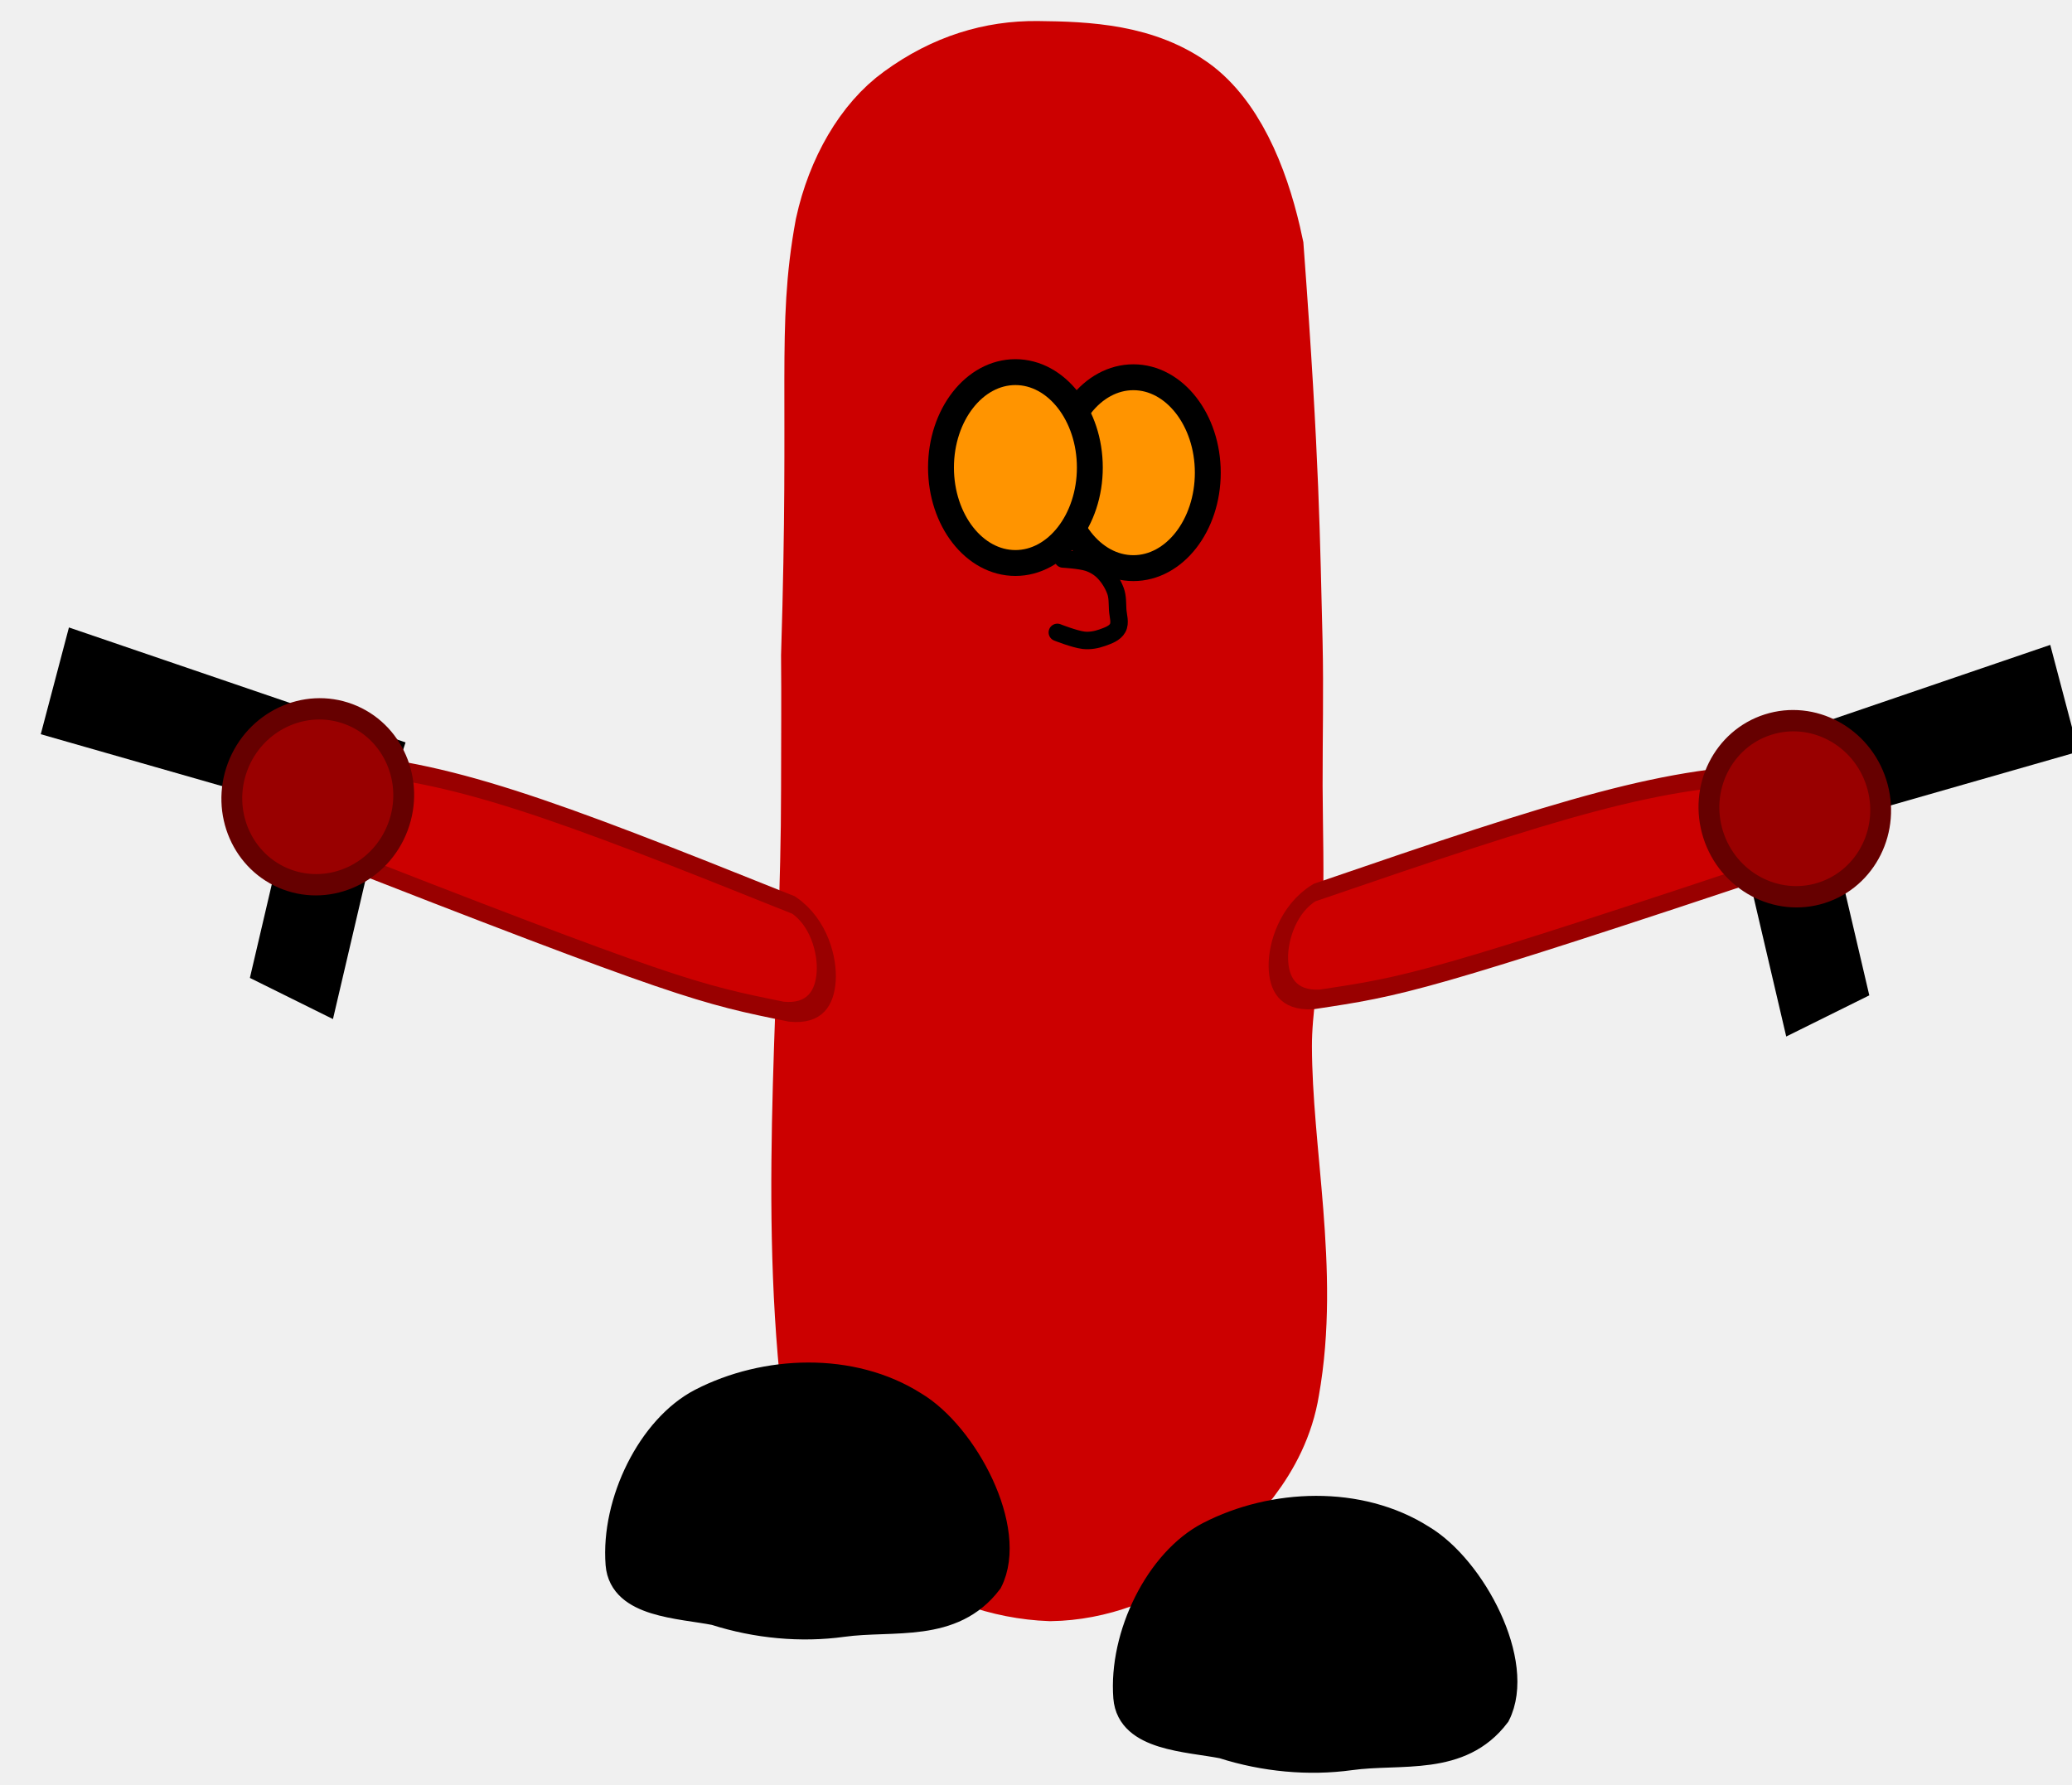
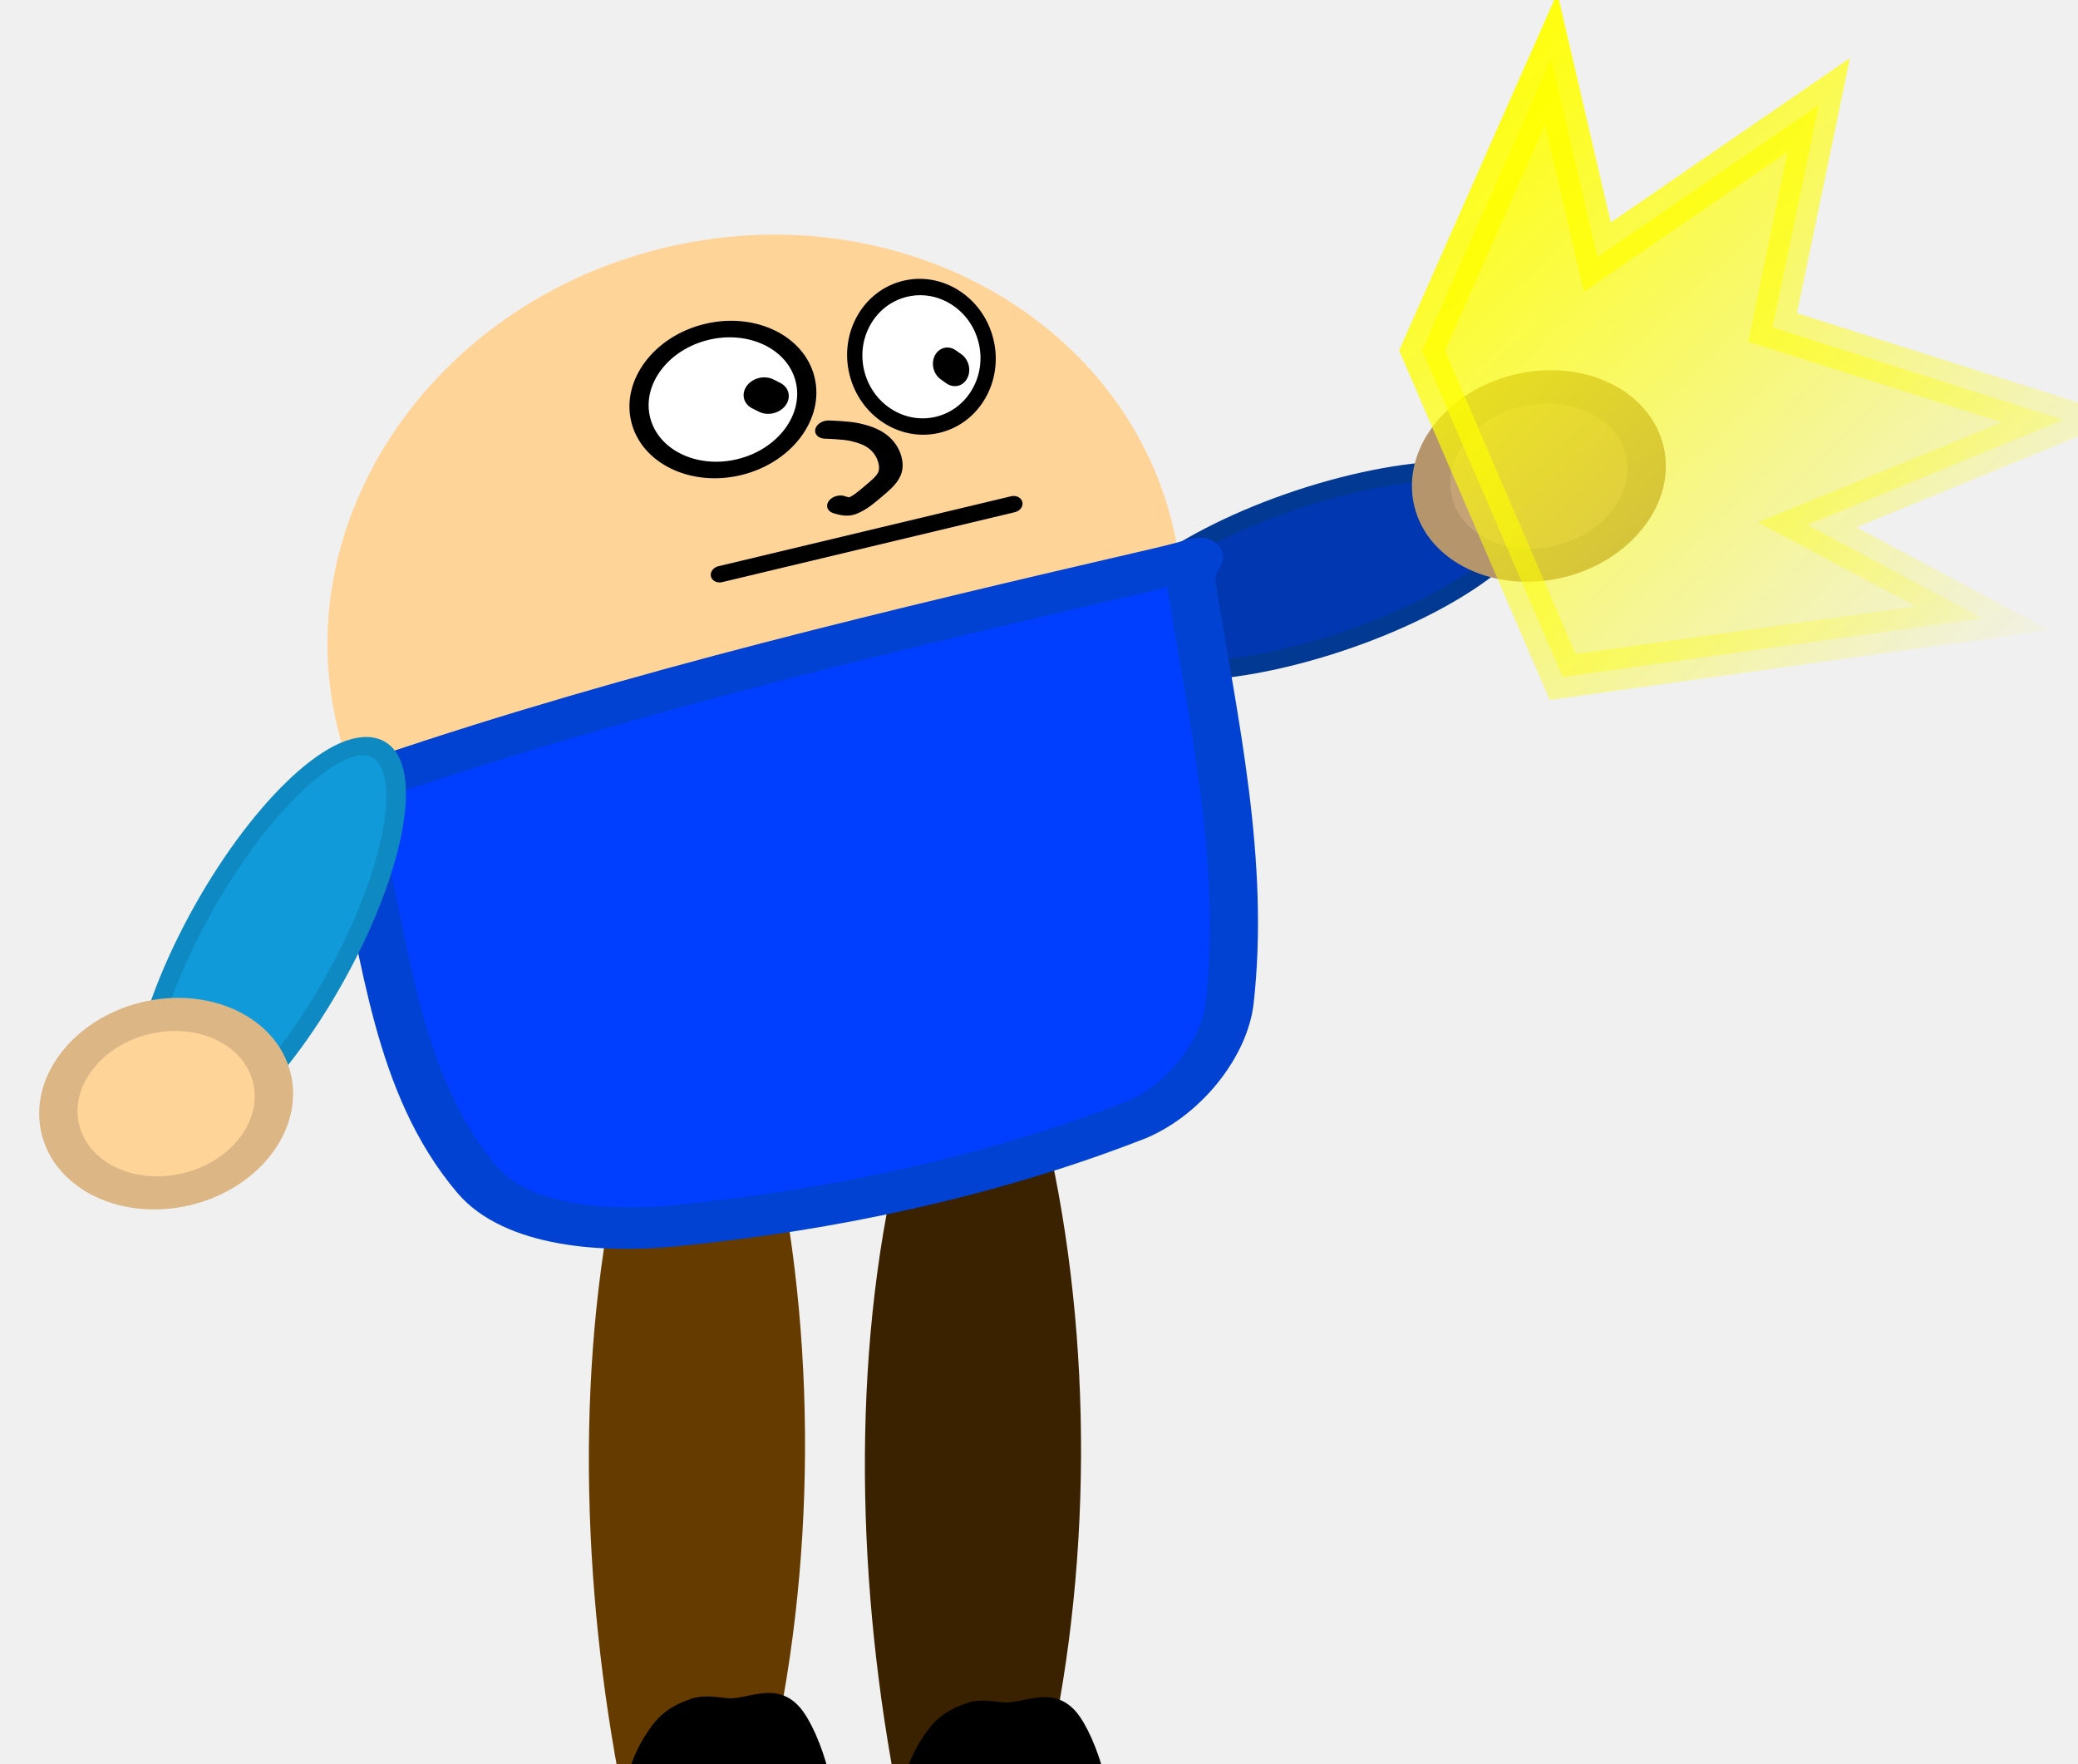
- <svg xmlns="http://www.w3.org/2000/svg" version="1.1" width="101" height="87" viewBox="-1 -1 101 87">
-   <path id="ID0.8865274041891098" fill="#000000" stroke="#000000" stroke-width="2" stroke-linecap="round" d="M 206.500 158.750 L 204.500 163.500 L 201 175 L 195.750 173 L 199.250 161.500 L 177.900 156.800 L 179.650 151.700 L 206.500 158.750 Z " transform="matrix(-0.5684754, 0, 0, 0.739479, 200.7, -80.85)" />
-   <path id="ID0.8865274041891098" fill="#000000" stroke="#000000" stroke-width="2" stroke-linecap="round" d="M 206.500 158.750 L 204.500 163.500 L 201 175 L 195.750 173 L 199.250 161.500 L 177.900 156.800 L 179.650 151.700 L 206.500 158.750 Z " transform="matrix(0.5684754, 0, 0, 0.7394789, -99.4, -81.7)" />
-   <path id="ID0.08809070056304336" fill="#CC0000" stroke="#CC0000" stroke-width="2" stroke-linecap="round" d="M 246 185.300 C 245.980 186.048 246.001 186.757 246 187.550 C 245.996 188.249 245.967 188.955 246 189.650 C 246.032 190.318 246.202 190.981 246.200 191.650 C 246.195 193.388 245.679 195.206 246.050 196.950 C 246.209 197.783 246.958 198.439 247.700 198.950 C 248.390 199.425 249.264 199.689 250.100 199.700 C 250.987 199.672 251.919 199.407 252.650 198.900 C 253.338 198.420 254.043 197.780 254.150 197 C 254.561 193.880 254.151 190.691 254.150 187.600 C 254.150 186.827 254.142 186.200 254.150 185.500 C 253.991 181.252 254.228 180.358 253.900 178.850 C 253.715 178.142 253.282 177.502 252.700 177.150 C 251.952 176.691 251.161 176.494 250.350 176.500 C 249.410 176.507 248.387 176.551 247.600 177.050 C 246.923 177.494 246.549 178.360 246.350 179.150 C 246.053 182.515 246.050 183.695 246 185.300 Z " transform="matrix(-2.600732, 0, 0, 3.095586, 700.65, -543.25)" />
-   <g id="ID0.1477178898639977">
-     <path id="ID0.5619839346036315" fill="#CC0000" stroke="#990000" stroke-width="2" stroke-linecap="round" d="M 282.550 231 C 306.841 200.371 308.320 199.171 315.500 193 C 318.114 191.163 320.546 191.730 322.500 193 C 324.499 194.299 326.520 196.941 325.500 199.500 C 309.865 219.642 303.238 227.753 292 235 C 288.841 236.950 281.120 234.340 282.550 231 Z " transform="matrix(-0.2651575, -0.2573778, 0.3936612, -0.4055603, 70.85, 207.2)" />
-     <path id="ID0.6155663500539958" fill="#990000" stroke="#660000" stroke-width="2" d="M 241.250 209 C 243.526 209 245.589 209.924 247.082 211.418 C 248.576 212.911 249.500 214.974 249.500 217.250 C 249.500 219.526 248.576 221.589 247.082 223.082 C 245.589 224.576 243.526 225.500 241.250 225.500 C 238.974 225.500 236.911 224.576 235.418 223.082 C 233.924 221.589 233 219.526 233 217.250 C 233 214.974 233.924 212.911 235.418 211.418 C 236.911 209.924 238.974 209 241.250 209 Z " transform="matrix(-0.1584055, -0.4970065, 0.4819457, -0.1536053, 20, 191.7)" />
+ <svg xmlns="http://www.w3.org/2000/svg" version="1.1" width="99" height="84" viewBox="0 -1 99 84">
+   <defs>
+     <linearGradient id="grad_1" y2="1">
+       <stop offset="0" stop-color="#FFFF00" stop-opacity="1" />
+       <stop offset="1" stop-color="#FFFF00" stop-opacity="0" />
+     </linearGradient>
+     <linearGradient id="grad_2" y2="1">
+       <stop offset="0" stop-color="#FFFF00" stop-opacity="1" />
+       <stop offset="1" stop-color="#FFFF00" stop-opacity="0" />
+     </linearGradient>
+   </defs>
+   <g id="ID0.5088273035362363" transform="matrix(1, 0, 0, 1, 0, 6)">
+     <path id="ID0.680017416831106" fill="#3A2100" stroke="none" stroke-linecap="round" d="M 231.800 200.550 C 234.301 210.222 233.856 221.179 230.500 230.500 C 229.564 233.098 222.939 232.275 222.250 229.600 C 219.757 219.919 219.342 209.149 222.300 199.700 C 223.430 196.716 231.035 197.551 231.800 200.550 Z " transform="matrix(0.7821634, 0, 0, 1.024566, -131.05, -156.55)" />
+     <path id="ID0.6309642544947565" fill="#000000" stroke="#000000" stroke-width="2" stroke-linecap="round" d="M 249.500 220 C 249.823 221.335 249.996 221.734 250.750 221.750 C 253.769 221.813 257.123 222.895 259.800 221.500 C 261.002 220.956 259.785 218.575 258.750 217.750 C 257.706 216.919 256.083 217.556 254.750 217.500 C 254.085 217.472 253.405 217.377 252.750 217.500 C 252.051 217.631 251.314 217.816 250.750 218.250 C 250.182 218.687 249.575 219.292 249.500 220 Z " transform="matrix(0.7821634, 0, 0, 1.382666, -151.45, -225.25)" />
  </g>
-   <g id="ID0.1477178898639977">
-     <path id="ID0.5619839346036315" fill="#CC0000" stroke="#990000" stroke-width="2" stroke-linecap="round" d="M 282.550 231 C 306.841 200.371 308.320 199.171 315.500 193 C 318.114 191.163 320.546 191.730 322.500 193 C 324.499 194.299 326.520 196.941 325.500 199.500 C 309.865 219.642 303.238 227.753 292 235 C 288.841 236.950 281.120 234.340 282.550 231 Z " transform="matrix(0.2778974, -0.2435669, -0.3725375, -0.4250461, 21.55, 207.2)" />
-     <path id="ID0.6155663500539958" fill="#990000" stroke="#660000" stroke-width="2" d="M 241.250 209 C 243.526 209 245.589 209.924 247.082 211.418 C 248.576 212.911 249.500 214.974 249.500 217.250 C 249.500 219.526 248.576 221.589 247.082 223.082 C 245.589 224.576 243.526 225.500 241.250 225.500 C 238.974 225.500 236.911 224.576 235.418 223.082 C 233.924 221.589 233 219.526 233 217.250 C 233 214.974 233.924 212.911 235.418 211.418 C 236.911 209.924 238.974 209 241.250 209 Z " transform="matrix(0.1834639, -0.4883122, -0.4735149, -0.1779044, 73.1, 194.3)" />
+   <g id="ID0.5088273035362363" transform="matrix(1, 0, 0, 1, 0, 6)">
+     <path id="ID0.680017416831106" fill="#663B00" stroke="none" stroke-linecap="round" d="M 231.800 200.550 C 234.301 210.222 233.856 221.179 230.500 230.500 C 229.564 233.098 222.939 232.275 222.250 229.600 C 219.757 219.919 219.342 209.149 222.300 199.700 C 223.430 196.716 231.035 197.551 231.800 200.550 Z " transform="matrix(0.7821634, 0, 0, 1.024566, -144.2, -156.8)" />
+     <path id="ID0.6309642544947565" fill="#000000" stroke="#000000" stroke-width="2" stroke-linecap="round" d="M 249.500 220 C 249.823 221.335 249.996 221.734 250.750 221.750 C 253.769 221.813 257.123 222.895 259.800 221.500 C 261.002 220.956 259.785 218.575 258.750 217.750 C 257.706 216.919 256.083 217.556 254.750 217.500 C 254.085 217.472 253.405 217.377 252.750 217.500 C 252.051 217.631 251.314 217.816 250.750 218.250 C 250.182 218.687 249.575 219.292 249.500 220 Z " transform="matrix(0.7821634, 0, 0, 1.382666, -164.6, -225.45)" />
  </g>
-   <path id="ID0.5486297779716551" fill="#000000" stroke="#000000" stroke-width="6" stroke-linecap="round" d="M 319.350 238.550 C 307.238 245.500 295.597 266.776 302 278 C 311.189 288.839 325.526 285.577 337.700 286.950 C 347.701 288.070 358.478 286.995 368.500 283.850 C 376.746 282.212 390.961 281.771 391.550 272.850 C 392.439 259.122 383.380 242.675 371 237 C 355.369 229.848 334.427 229.344 319.350 238.550 Z " transform="matrix(-0.2023882, 0.003463152, 0.003740547, 0.2185989, 107.35, 14.25)" />
-   <path id="ID0.5486297779716551" fill="#000000" stroke="#000000" stroke-width="6" stroke-linecap="round" d="M 319.350 238.550 C 307.238 245.500 295.597 266.776 302 278 C 311.189 288.839 325.526 285.577 337.700 286.950 C 347.701 288.070 358.478 286.995 368.500 283.850 C 376.746 282.212 390.961 281.771 391.550 272.850 C 392.439 259.122 383.380 242.675 371 237 C 355.369 229.848 334.427 229.344 319.350 238.550 Z " transform="matrix(-0.2023882, 0.003463152, 0.003740547, 0.2185989, 132.1, 20.75)" />
-   <path id="ID0.643749819137156" fill="#FF9400" stroke="#000000" stroke-width="2" d="M 234.750 143.750 C 236.336 143.750 237.774 144.576 238.815 145.911 C 239.856 147.247 240.500 149.090 240.500 151.125 C 240.500 153.160 239.856 155.003 238.815 156.339 C 237.774 157.674 236.336 158.500 234.750 158.500 C 233.164 158.500 231.726 157.674 230.685 156.339 C 229.644 155.003 229 153.160 229 151.125 C 229 149.090 229.644 147.247 230.685 145.911 C 231.726 144.576 233.164 143.750 234.750 143.750 Z " transform="matrix(-0.630898, 0, 0, 0.630898, 202.35, -73.3)" />
-   <path id="ID0.643749819137156" fill="#FF9400" stroke="#000000" stroke-width="2" d="M 234.750 143.750 C 236.336 143.750 237.774 144.576 238.815 145.911 C 239.856 147.247 240.500 149.090 240.500 151.125 C 240.500 153.160 239.856 155.003 238.815 156.339 C 237.774 157.674 236.336 158.500 234.750 158.500 C 233.164 158.500 231.726 157.674 230.685 156.339 C 229.644 155.003 229 153.160 229 151.125 C 229 149.090 229.644 147.247 230.685 145.911 C 231.726 144.576 233.164 143.750 234.750 143.750 Z " transform="matrix(-0.630898, 0, 0, 0.630898, 196.6, -73.55)" />
-   <path id="ID0.8540973095223308" fill="none" stroke="#000000" stroke-width="2" stroke-linecap="round" d="M 255.250 160.850 C 255.250 160.850 253.312 160.956 252.400 161.250 C 251.731 161.466 251.089 161.846 250.600 162.350 C 250.012 162.957 249.545 163.708 249.250 164.500 C 248.999 165.176 249.042 165.930 249 166.650 C 248.959 167.348 248.664 168.136 249 168.750 C 249.330 169.354 250.102 169.617 250.750 169.850 C 251.430 170.094 252.182 170.234 252.900 170.150 C 253.936 170.029 255.900 169.250 255.900 169.250 " transform="matrix(-0.4261792, 0, 0, 0.4261792, 159.6, -42.3)" />
+   <path id="ID0.8365832129493356" fill="none" stroke="#666666" stroke-width="2" stroke-linecap="round" d="M 177.350 190 " transform="matrix(1, 0, 0, 1, -208, -151)" />
+   <path id="ID0.8365832129493356" fill="none" stroke="#666666" stroke-width="2" stroke-linecap="round" d="M 177.350 190 " transform="matrix(1, 0, 0, 1, -202, -184)" />
+   <path id="ID0.8365832129493356" fill="none" stroke="#666666" stroke-width="2" stroke-linecap="round" d="M 177.350 190 " transform="matrix(1, 0, 0, 1, -360, -250)" />
+   <path id="ID0.8365832129493356" fill="none" stroke="#666666" stroke-width="2" stroke-linecap="round" d="M 177.350 190 " transform="matrix(1, 0, 0, 1, -321, -91)" />
+   <path id="ID0.8365832129493356" fill="none" stroke="#666666" stroke-width="2" stroke-linecap="round" d="M 177.350 190 " transform="matrix(1, 0, 0, 1, -206, -294)" />
+   <path id="ID0.8092106799595058" fill="#FFD499" stroke="none" d="M 242.925 158.500 C 247.801 158.500 252.220 160.621 255.420 164.047 C 258.619 167.472 260.600 172.204 260.600 177.425 C 260.600 182.646 258.619 187.378 255.420 190.803 C 252.220 194.229 247.801 196.350 242.925 196.350 C 238.049 196.350 233.630 194.229 230.430 190.803 C 227.231 187.378 225.250 182.646 225.250 177.425 C 225.250 172.204 227.231 167.472 230.430 164.047 C 233.630 160.621 238.049 158.500 242.925 158.500 Z " transform="matrix(1.125704, -0.2722916, 0.2302986, 0.9520971, -278.35, -73.95)" />
+   <path id="ID0.14808626752346754" fill="none" stroke="#000000" stroke-width="1" stroke-linecap="round" d="M 231.250 175.750 L 246.800 175.800 " transform="matrix(0.8958234, -0.2166868, 0.1832692, 0.7576689, -205.05, -56.7)" />
+   <path id="ID0.5513844583183527" fill="#FFFFFF" stroke="#000000" stroke-width="1" d="M 233.125 160 C 234.332 160 235.426 160.476 236.218 161.246 C 237.010 162.015 237.500 163.077 237.500 164.250 C 237.500 165.423 237.010 166.485 236.218 167.254 C 235.426 168.024 234.332 168.500 233.125 168.500 C 231.918 168.500 230.824 168.024 230.032 167.254 C 229.240 166.485 228.750 165.423 228.750 164.250 C 228.750 163.077 229.240 162.015 230.032 161.246 C 230.824 160.476 231.918 160 233.125 160 Z " transform="matrix(0.8958234, -0.2166868, 0.1832692, 0.7576689, -204.5, -55.9)" />
+   <path id="ID0.5513844583183527" fill="#FFFFFF" stroke="#000000" stroke-width="1" d="M 233.125 160 C 234.332 160 235.426 160.476 236.218 161.246 C 237.010 162.015 237.500 163.077 237.500 164.250 C 237.500 165.423 237.010 166.485 236.218 167.254 C 235.426 168.024 234.332 168.500 233.125 168.500 C 231.918 168.500 230.824 168.024 230.032 167.254 C 229.240 166.485 228.750 165.423 228.750 164.250 C 228.750 163.077 229.240 162.015 230.032 161.246 C 230.824 160.476 231.918 160 233.125 160 Z " transform="matrix(0.7038317, -0.1702468, 0.1842818, 0.7618549, -150.45, -69.45)" />
+   <path id="ID0.7196033955551684" fill="none" stroke="#000000" stroke-width="2" stroke-linecap="round" d="M 233 166.500 L 233.300 166.800 " transform="matrix(0.8958234, -0.2166868, 0.1832692, 0.7576689, -202.9, -57.9)" />
+   <path id="ID0.286019139457494" fill="none" stroke="#000000" stroke-width="2" stroke-linecap="round" d="M 247.500 166.250 L 247.800 166.550 " transform="matrix(0.7038317, -0.1702468, 0.1950585, 0.8064078, -161.45, -75.55)" />
+   <path id="ID0.032828168012201786" fill="#0138B1" stroke="#023993" stroke-width="1" d="M 208.125 174 C 211.263 174 214.107 174.462 216.166 175.209 C 218.225 175.956 219.500 176.987 219.500 178.125 C 219.500 179.263 218.225 180.294 216.166 181.041 C 214.107 181.788 211.263 182.250 208.125 182.250 C 204.987 182.250 202.143 181.788 200.084 181.041 C 198.025 180.294 196.750 179.263 196.750 178.125 C 196.750 176.987 198.025 175.956 200.084 175.209 C 202.143 174.462 204.987 174 208.125 174 Z " transform="matrix(-0.8922343, 0.2794251, 0.1242719, 0.8636415, 226.4, -185.8)" />
+   <path id="ID0.10849038045853376" fill="#C5A377" stroke="#B4956C" stroke-width="2" d="M 205.375 191.250 C 206.927 191.250 208.333 191.852 209.351 192.825 C 210.370 193.798 211 195.142 211 196.625 C 211 198.108 210.370 199.452 209.351 200.425 C 208.333 201.398 206.927 202 205.375 202 C 203.823 202 202.417 201.398 201.399 200.425 C 200.380 199.452 199.750 198.108 199.750 196.625 C 199.750 195.142 200.380 193.798 201.399 192.825 C 202.417 191.852 203.823 191.250 205.375 191.250 Z " transform="matrix(0.8958234, -0.2166868, 0.1832692, 0.7576689, -146.7, -82.8)" />
+   <path id="ID0.3222357570193708" fill="none" stroke="#000000" stroke-width="1" stroke-linecap="round" d="M 332.100 155.250 C 332.100 155.250 331.336 155.529 331 155.750 C 330.695 155.951 330.401 156.195 330.200 156.500 C 330.006 156.795 329.885 157.149 329.850 157.500 C 329.816 157.835 329.833 158.208 330 158.500 C 330.187 158.828 330.537 159.039 330.850 159.250 C 331.158 159.458 331.483 159.689 331.850 159.750 C 332.034 159.781 332.350 159.500 332.350 159.500 " transform="matrix(-1.106863, 0.2677341, 0.1995836, 0.8251156, 376, -197.55)" />
+   <path id="ID0.8365832129493356" fill="none" stroke="#666666" stroke-width="2" stroke-linecap="round" d="M 177.350 190 " transform="matrix(1, 0, 0, 1, -15, -43)" />
+   <path id="ID0.8365832129493356" fill="none" stroke="#666666" stroke-width="2" stroke-linecap="round" d="M 177.350 190 " transform="matrix(1, 0, 0, 1, -200, -121)" />
+   <path id="ID0.8365832129493356" fill="none" stroke="#666666" stroke-width="2" stroke-linecap="round" d="M 177.350 190 " transform="matrix(1, 0, 0, 1, -1, -51)" />
+   <path id="ID0.8365832129493356" fill="none" stroke="#666666" stroke-width="2" stroke-linecap="round" d="M 177.350 190 " transform="matrix(1, 0, 0, 1, -212, -41)" />
+   <path id="ID0.8092106799595058" fill="#003FFF" stroke="#0142D2" stroke-width="2" d="M 226.550 179.700 C 237.434 178.545 248.476 178.630 259.600 178.750 C 262.374 178.771 260.758 178.370 260.650 180.050 C 260.219 186.765 260.127 193.669 258.150 200.100 C 257.515 202.165 255.447 204.120 253.350 204.550 C 246.917 205.594 240.210 205.349 233.850 204.300 C 230.985 203.828 227.483 202.523 226.350 199.850 C 224.056 194.436 224.924 188.230 224.900 182.400 C 224.877 180.942 223.706 179.989 226.550 179.700 Z " transform="matrix(1.125704, -0.2722916, 0.2302986, 0.9520971, -278.1, -73.45)" />
+   <g id="ID0.8711371798999608" transform="matrix(1, 0, 0, 1, 0, 6)">
+     <path id="ID0.032828168012201786" fill="#119AD9" stroke="#0F89C1" stroke-width="1" d="M 208.125 174 C 211.263 174 214.107 174.462 216.166 175.209 C 218.225 175.956 219.500 176.987 219.500 178.125 C 219.500 179.263 218.225 180.294 216.166 181.041 C 214.107 181.788 211.263 182.250 208.125 182.250 C 204.987 182.250 202.143 181.788 200.084 181.041 C 198.025 180.294 196.750 179.263 196.750 178.125 C 196.750 176.987 198.025 175.956 200.084 175.209 C 202.143 174.462 204.987 174 208.125 174 Z " transform="matrix(0.4424425, -0.8236535, 0.824789, 0.2846807, -226.2, 158.7)" />
+     <path id="ID0.10849038045853376" fill="#FFD499" stroke="#DCB684" stroke-width="2" d="M 205.375 191.250 C 206.927 191.250 208.333 191.852 209.351 192.825 C 210.370 193.798 211 195.142 211 196.625 C 211 198.108 210.370 199.452 209.351 200.425 C 208.333 201.398 206.927 202 205.375 202 C 203.823 202 202.417 201.398 201.399 200.425 C 200.380 199.452 199.750 198.108 199.750 196.625 C 199.750 195.142 200.380 193.798 201.399 192.825 C 202.417 191.852 203.823 191.250 205.375 191.250 Z " transform="matrix(0.8958235, -0.2166868, 0.1832692, 0.7576689, -212.1, -58.9)" />
+   </g>
+   <path id="ID0.5092188171111047" fill="url(#grad_1)" stroke="url(#grad_2)" stroke-width="2" stroke-linecap="round" d="M 269.450 147.250 L 262.750 131.700 L 268.900 117.800 L 271.100 127.250 L 281.650 120 L 279.450 130.600 L 293.300 135 L 281.100 140 L 289.450 144.450 L 269.450 147.250 Z " transform="matrix(1, 0, 0, 1, -195, -116)" />
</svg>
